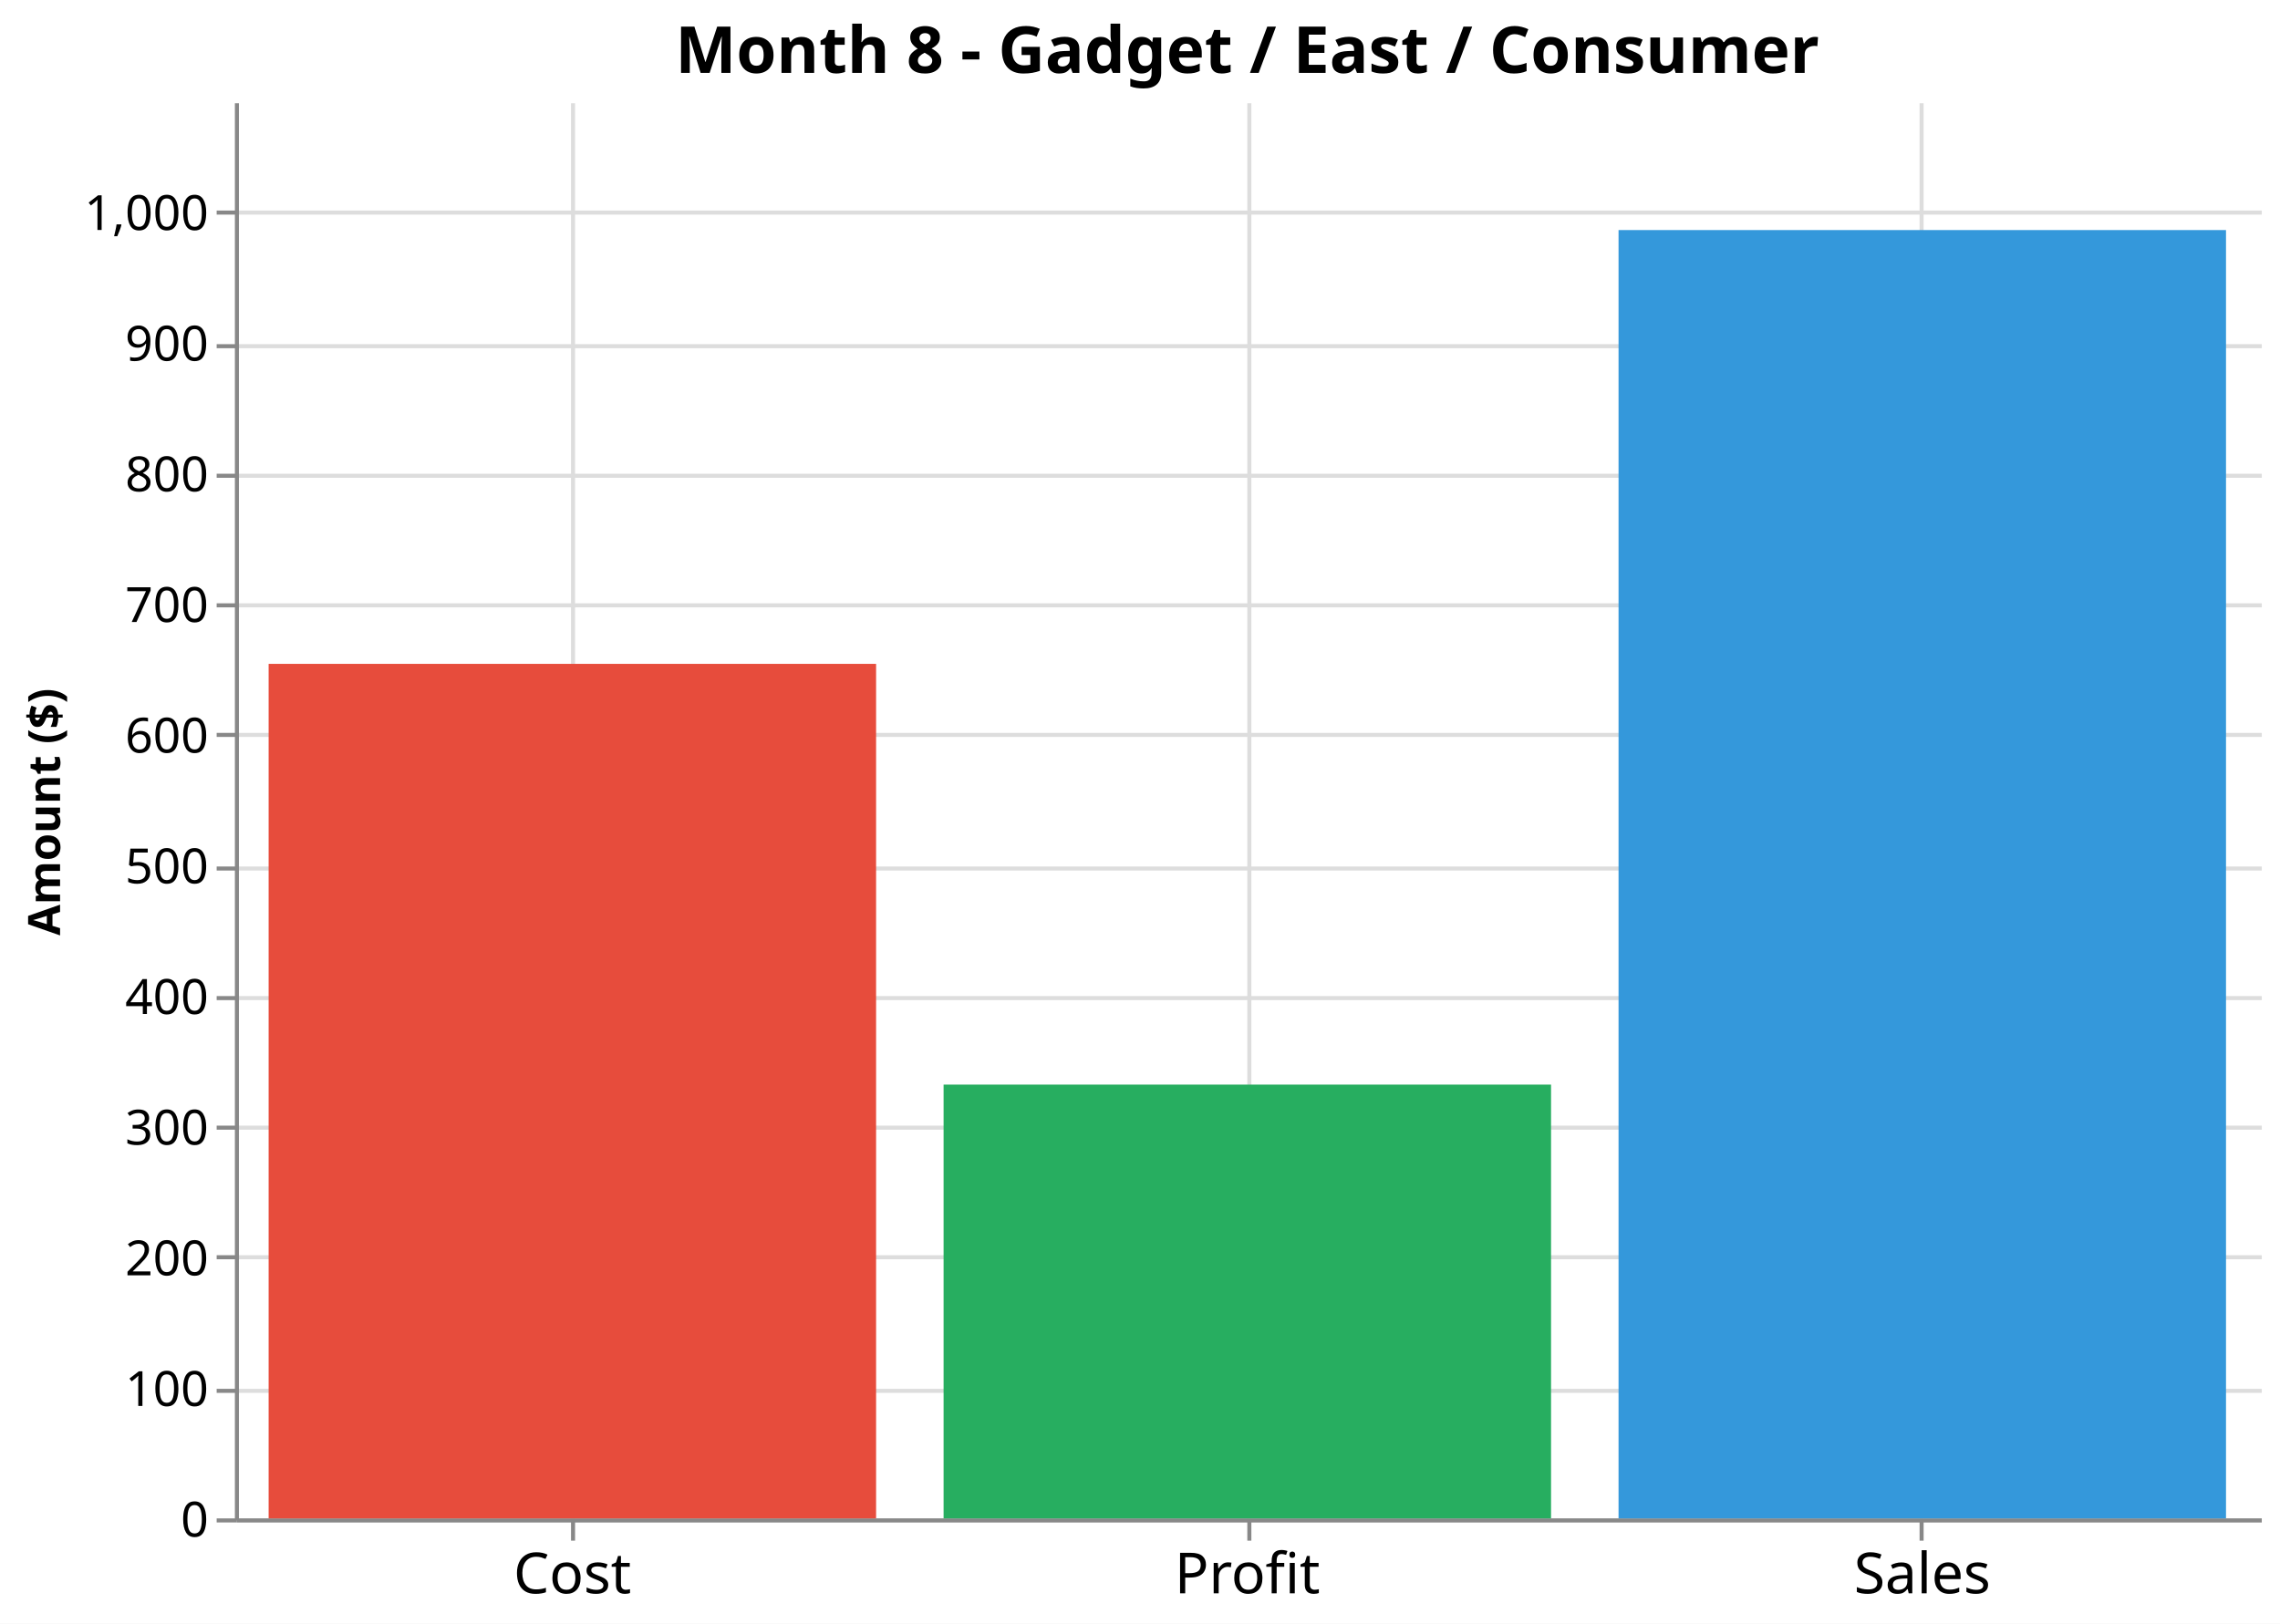
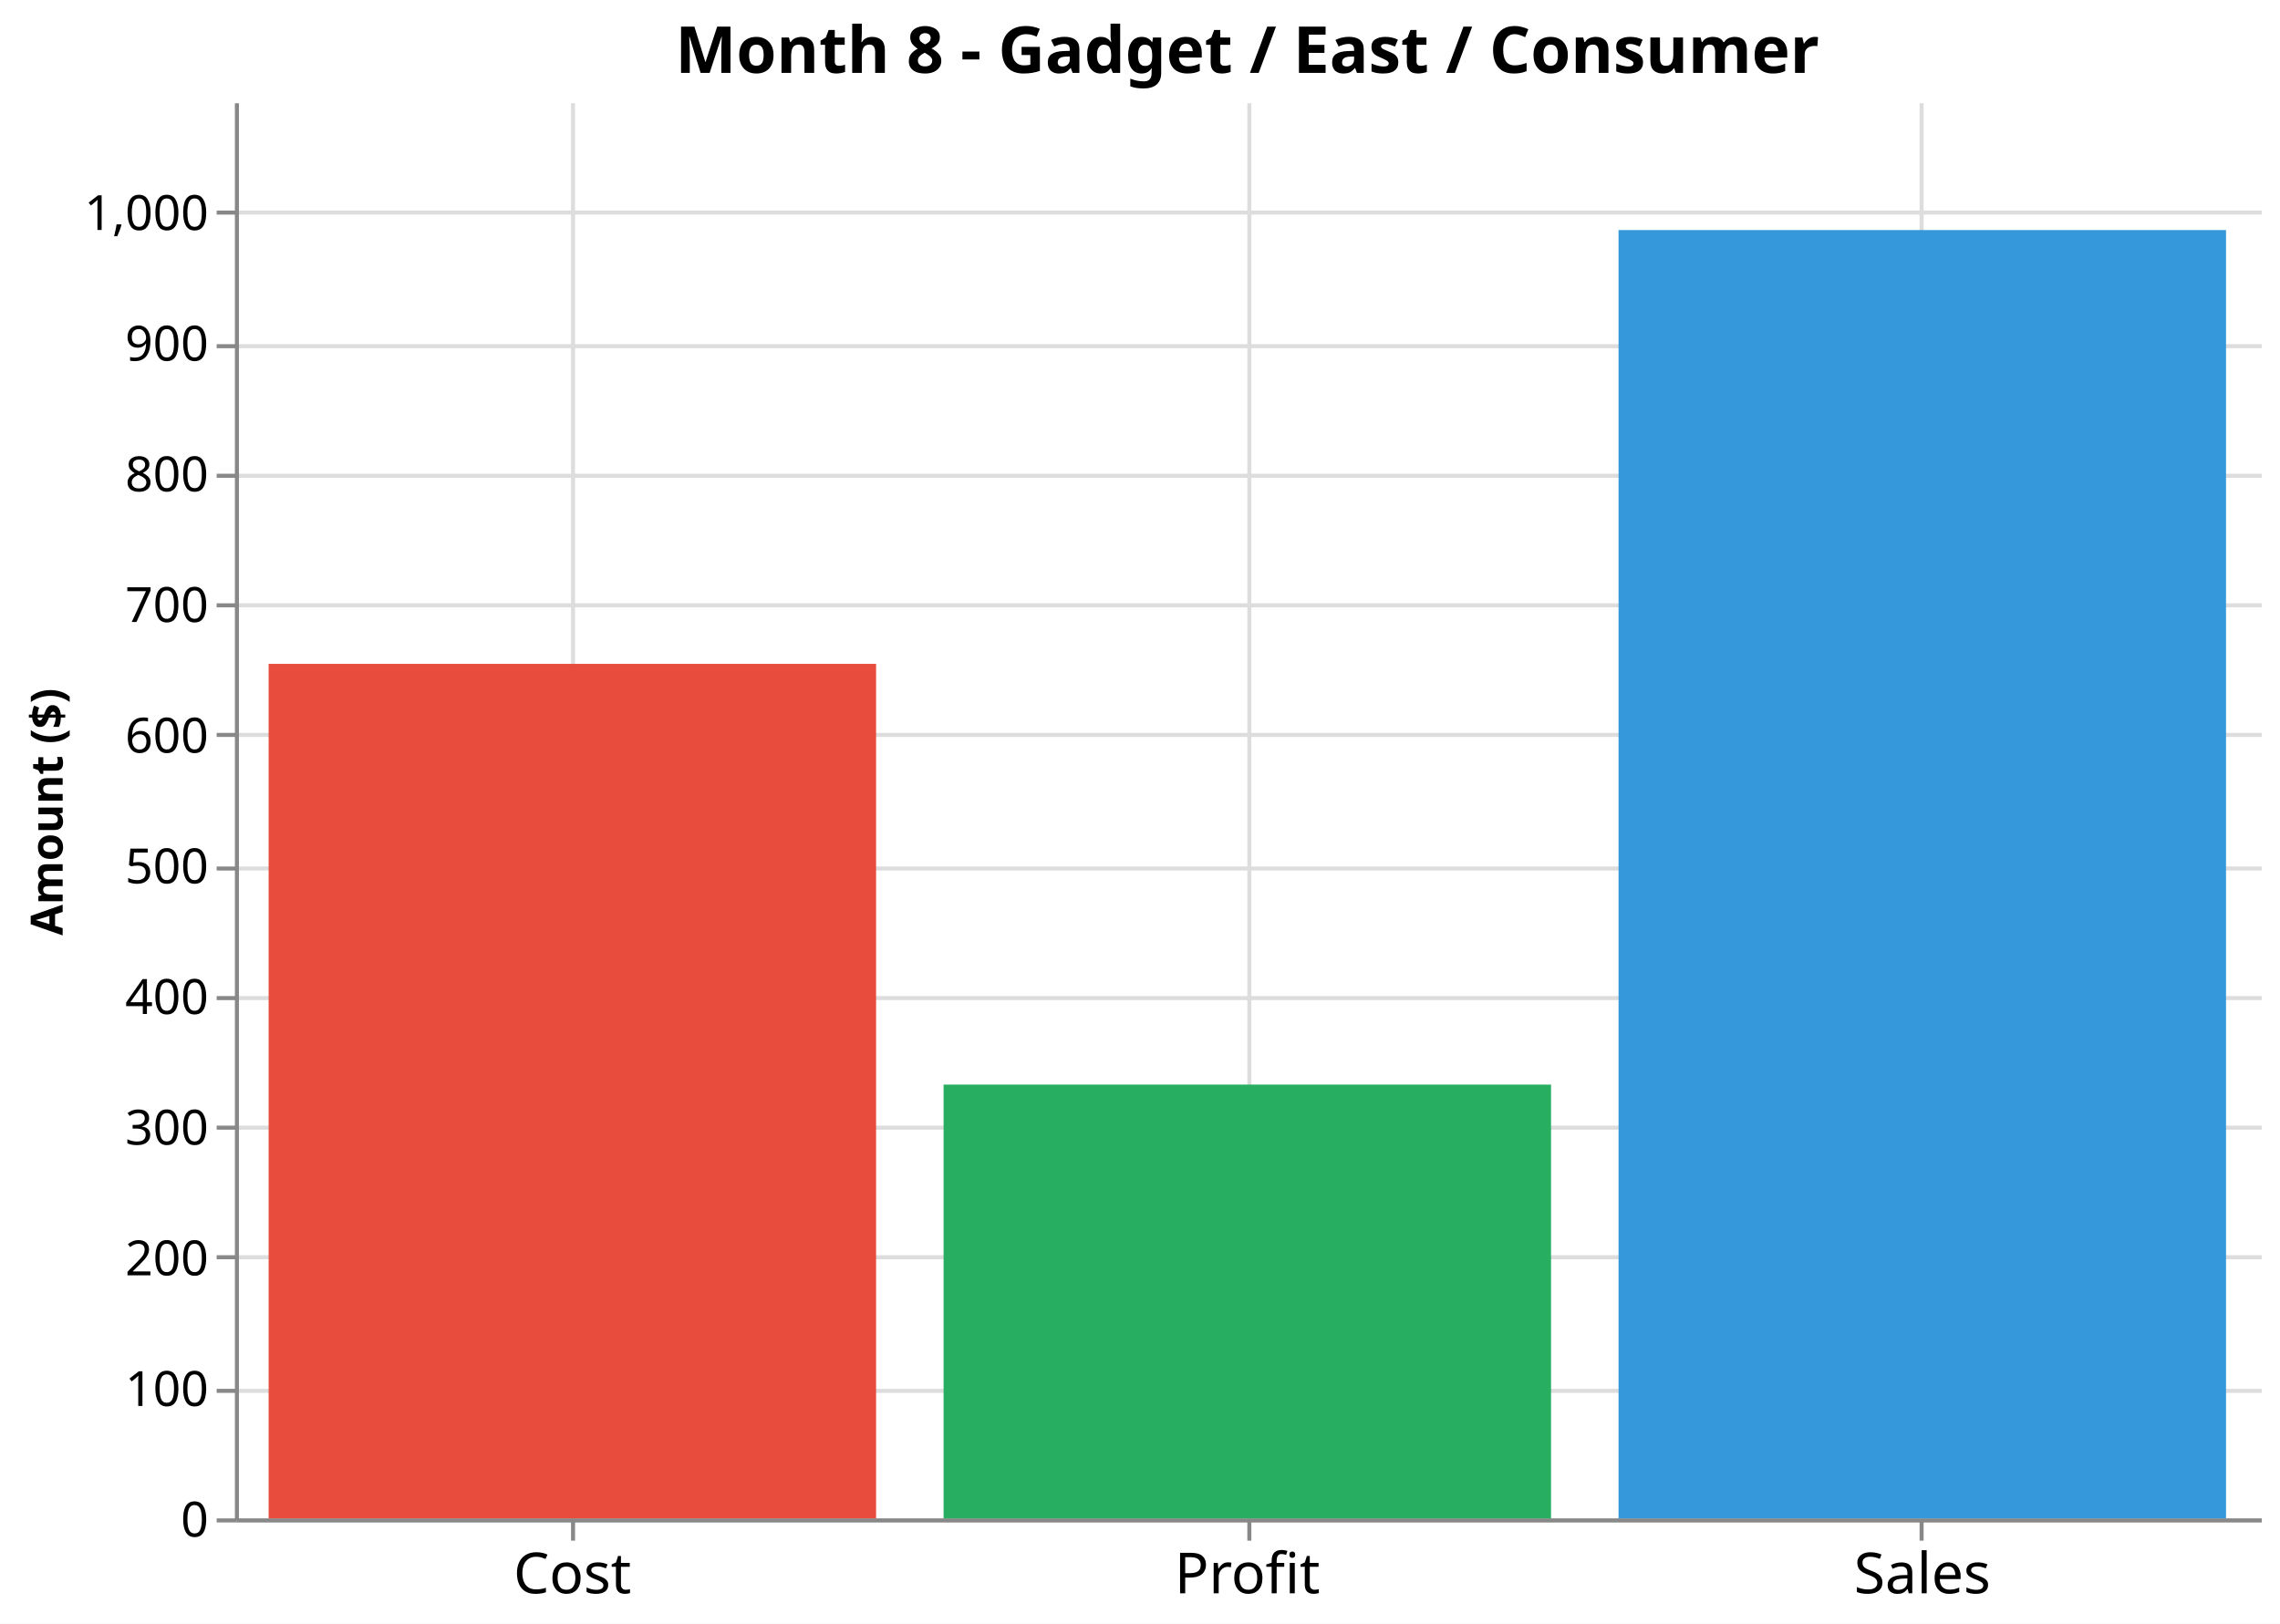
<svg xmlns="http://www.w3.org/2000/svg" version="1.1" class="marks" width="563" height="401" viewBox="0 0 563 401">
  <rect width="563" height="401" fill="white" />
  <g fill="none" stroke-miterlimit="10" transform="translate(58,25)">
    <g class="mark-group role-frame root" role="graphics-object" aria-roledescription="group mark container">
      <g transform="translate(0,0)">
        <path class="background" aria-hidden="true" d="M0,0h500v350h-500Z" />
        <g>
          <g class="mark-group role-axis" aria-hidden="true">
            <g transform="translate(0.5,350.5)">
              <path class="background" aria-hidden="true" d="M0,0h0v0h0Z" pointer-events="none" />
              <g>
                <g class="mark-rule role-axis-grid" pointer-events="none">
                  <line transform="translate(83,-350)" x2="0" y2="350" stroke="#ddd" stroke-width="1" opacity="1" />
                  <line transform="translate(250,-350)" x2="0" y2="350" stroke="#ddd" stroke-width="1" opacity="1" />
                  <line transform="translate(416,-350)" x2="0" y2="350" stroke="#ddd" stroke-width="1" opacity="1" />
                </g>
              </g>
              <path class="foreground" aria-hidden="true" d="" pointer-events="none" display="none" />
            </g>
          </g>
          <g class="mark-group role-axis" aria-hidden="true">
            <g transform="translate(0.5,0.5)">
              <path class="background" aria-hidden="true" d="M0,0h0v0h0Z" pointer-events="none" />
              <g>
                <g class="mark-rule role-axis-grid" pointer-events="none">
                  <line transform="translate(0,350)" x2="500" y2="0" stroke="#ddd" stroke-width="1" opacity="1" />
                  <line transform="translate(0,318)" x2="500" y2="0" stroke="#ddd" stroke-width="1" opacity="1" />
                  <line transform="translate(0,285)" x2="500" y2="0" stroke="#ddd" stroke-width="1" opacity="1" />
                  <line transform="translate(0,253)" x2="500" y2="0" stroke="#ddd" stroke-width="1" opacity="1" />
                  <line transform="translate(0,221)" x2="500" y2="0" stroke="#ddd" stroke-width="1" opacity="1" />
                  <line transform="translate(0,189)" x2="500" y2="0" stroke="#ddd" stroke-width="1" opacity="1" />
                  <line transform="translate(0,156)" x2="500" y2="0" stroke="#ddd" stroke-width="1" opacity="1" />
                  <line transform="translate(0,124)" x2="500" y2="0" stroke="#ddd" stroke-width="1" opacity="1" />
                  <line transform="translate(0,92)" x2="500" y2="0" stroke="#ddd" stroke-width="1" opacity="1" />
                  <line transform="translate(0,60)" x2="500" y2="0" stroke="#ddd" stroke-width="1" opacity="1" />
                  <line transform="translate(0,27)" x2="500" y2="0" stroke="#ddd" stroke-width="1" opacity="1" />
                </g>
              </g>
              <path class="foreground" aria-hidden="true" d="" pointer-events="none" display="none" />
            </g>
          </g>
          <g class="mark-group role-axis" role="graphics-symbol" aria-roledescription="axis" aria-label="X-axis for a discrete scale with 3 values: Cost, Profit, Sales">
            <g transform="translate(0.5,350.5)">
              <path class="background" aria-hidden="true" d="M0,0h0v0h0Z" pointer-events="none" />
              <g>
                <g class="mark-rule role-axis-tick" pointer-events="none">
                  <line transform="translate(83,0)" x2="0" y2="5" stroke="#888" stroke-width="1" opacity="1" />
                  <line transform="translate(250,0)" x2="0" y2="5" stroke="#888" stroke-width="1" opacity="1" />
                  <line transform="translate(416,0)" x2="0" y2="5" stroke="#888" stroke-width="1" opacity="1" />
                </g>
                <g class="mark-text role-axis-label" pointer-events="none">
                  <text text-anchor="middle" transform="translate(82.83333,18)" font-family="sans-serif" font-size="14px" fill="#000" opacity="1">Cost</text>
                  <text text-anchor="middle" transform="translate(249.5,18)" font-family="sans-serif" font-size="14px" fill="#000" opacity="1">Profit</text>
                  <text text-anchor="middle" transform="translate(416.1667,18)" font-family="sans-serif" font-size="14px" fill="#000" opacity="1">Sales</text>
                </g>
                <g class="mark-rule role-axis-domain" pointer-events="none">
                  <line transform="translate(0,0)" x2="500" y2="0" stroke="#888" stroke-width="1" opacity="1" />
                </g>
              </g>
              <path class="foreground" aria-hidden="true" d="" pointer-events="none" display="none" />
            </g>
          </g>
          <g class="mark-group role-axis" role="graphics-symbol" aria-roledescription="axis" aria-label="Y-axis titled 'Amount ($)' for a linear scale with values from 0 to 1,085">
            <g transform="translate(0.5,0.5)">
              <path class="background" aria-hidden="true" d="M0,0h0v0h0Z" pointer-events="none" />
              <g>
                <g class="mark-rule role-axis-tick" pointer-events="none">
                  <line transform="translate(0,350)" x2="-5" y2="0" stroke="#888" stroke-width="1" opacity="1" />
                  <line transform="translate(0,318)" x2="-5" y2="0" stroke="#888" stroke-width="1" opacity="1" />
                  <line transform="translate(0,285)" x2="-5" y2="0" stroke="#888" stroke-width="1" opacity="1" />
                  <line transform="translate(0,253)" x2="-5" y2="0" stroke="#888" stroke-width="1" opacity="1" />
                  <line transform="translate(0,221)" x2="-5" y2="0" stroke="#888" stroke-width="1" opacity="1" />
                  <line transform="translate(0,189)" x2="-5" y2="0" stroke="#888" stroke-width="1" opacity="1" />
                  <line transform="translate(0,156)" x2="-5" y2="0" stroke="#888" stroke-width="1" opacity="1" />
                  <line transform="translate(0,124)" x2="-5" y2="0" stroke="#888" stroke-width="1" opacity="1" />
                  <line transform="translate(0,92)" x2="-5" y2="0" stroke="#888" stroke-width="1" opacity="1" />
                  <line transform="translate(0,60)" x2="-5" y2="0" stroke="#888" stroke-width="1" opacity="1" />
                  <line transform="translate(0,27)" x2="-5" y2="0" stroke="#888" stroke-width="1" opacity="1" />
                </g>
                <g class="mark-text role-axis-label" pointer-events="none">
                  <text text-anchor="end" transform="translate(-7,354)" font-family="sans-serif" font-size="12px" fill="#000" opacity="1">0</text>
                  <text text-anchor="end" transform="translate(-7,321.73)" font-family="sans-serif" font-size="12px" fill="#000" opacity="1">100</text>
                  <text text-anchor="end" transform="translate(-7,289.4601)" font-family="sans-serif" font-size="12px" fill="#000" opacity="1">200</text>
                  <text text-anchor="end" transform="translate(-7,257.1901)" font-family="sans-serif" font-size="12px" fill="#000" opacity="1">300</text>
                  <text text-anchor="end" transform="translate(-7,224.9202)" font-family="sans-serif" font-size="12px" fill="#000" opacity="1">400</text>
                  <text text-anchor="end" transform="translate(-7,192.6502)" font-family="sans-serif" font-size="12px" fill="#000" opacity="1">500</text>
                  <text text-anchor="end" transform="translate(-7,160.3802)" font-family="sans-serif" font-size="12px" fill="#000" opacity="1">600</text>
                  <text text-anchor="end" transform="translate(-7,128.1103)" font-family="sans-serif" font-size="12px" fill="#000" opacity="1">700</text>
                  <text text-anchor="end" transform="translate(-7,95.84031)" font-family="sans-serif" font-size="12px" fill="#000" opacity="1">800</text>
                  <text text-anchor="end" transform="translate(-7,63.57035)" font-family="sans-serif" font-size="12px" fill="#000" opacity="1">900</text>
                  <text text-anchor="end" transform="translate(-7,31.30039)" font-family="sans-serif" font-size="12px" fill="#000" opacity="1">1,000</text>
                </g>
                <g class="mark-rule role-axis-domain" pointer-events="none">
                  <line transform="translate(0,350)" x2="0" y2="-350" stroke="#888" stroke-width="1" opacity="1" />
                </g>
                <g class="mark-text role-axis-title" pointer-events="none">
-                   <text text-anchor="middle" transform="translate(-41.66895,175) rotate(-90) translate(0,-2)" font-family="sans-serif" font-size="11px" font-weight="bold" fill="#000" opacity="1">Amount ($)</text>
+                   <text text-anchor="middle" transform="translate(-41.0293,175) rotate(-90) translate(0,-2)" font-family="sans-serif" font-size="11px" font-weight="bold" fill="#000" opacity="1">Amount ($)</text>
                </g>
              </g>
              <path class="foreground" aria-hidden="true" d="" pointer-events="none" display="none" />
            </g>
          </g>
          <g class="mark-rect role-mark marks" role="graphics-object" aria-roledescription="rect mark container">
            <path aria-label="Metric: Cost; Amount: 654; Color: #e74c3c" role="graphics-symbol" aria-roledescription="bar" d="M8.333,138.954h150v211.046h-150Z" fill="#e74c3c" />
            <path aria-label="Metric: Profit; Amount: 332; Color: #27ae60" role="graphics-symbol" aria-roledescription="bar" d="M175,242.864h150v107.136h-150Z" fill="#27ae60" />
            <path aria-label="Metric: Sales; Amount: 986; Color: #3498db" role="graphics-symbol" aria-roledescription="bar" d="M341.667,31.818h150v318.182h-150Z" fill="#3498db" />
          </g>
          <g class="mark-group role-title">
            <g transform="translate(250,-20)">
              <path class="background" aria-hidden="true" d="M0,0h0v0h0Z" pointer-events="none" />
              <g>
                <g class="mark-text role-title-text" role="graphics-symbol" aria-roledescription="title" aria-label="Title text 'Month 8 - Gadget / East / Consumer'" pointer-events="none">
                  <text text-anchor="middle" transform="translate(0,13)" font-family="sans-serif" font-size="16px" font-weight="bold" fill="#000" opacity="1">Month 8 - Gadget / East / Consumer</text>
                </g>
              </g>
              <path class="foreground" aria-hidden="true" d="" pointer-events="none" display="none" />
            </g>
          </g>
        </g>
        <path class="foreground" aria-hidden="true" d="" display="none" />
      </g>
    </g>
  </g>
</svg>
